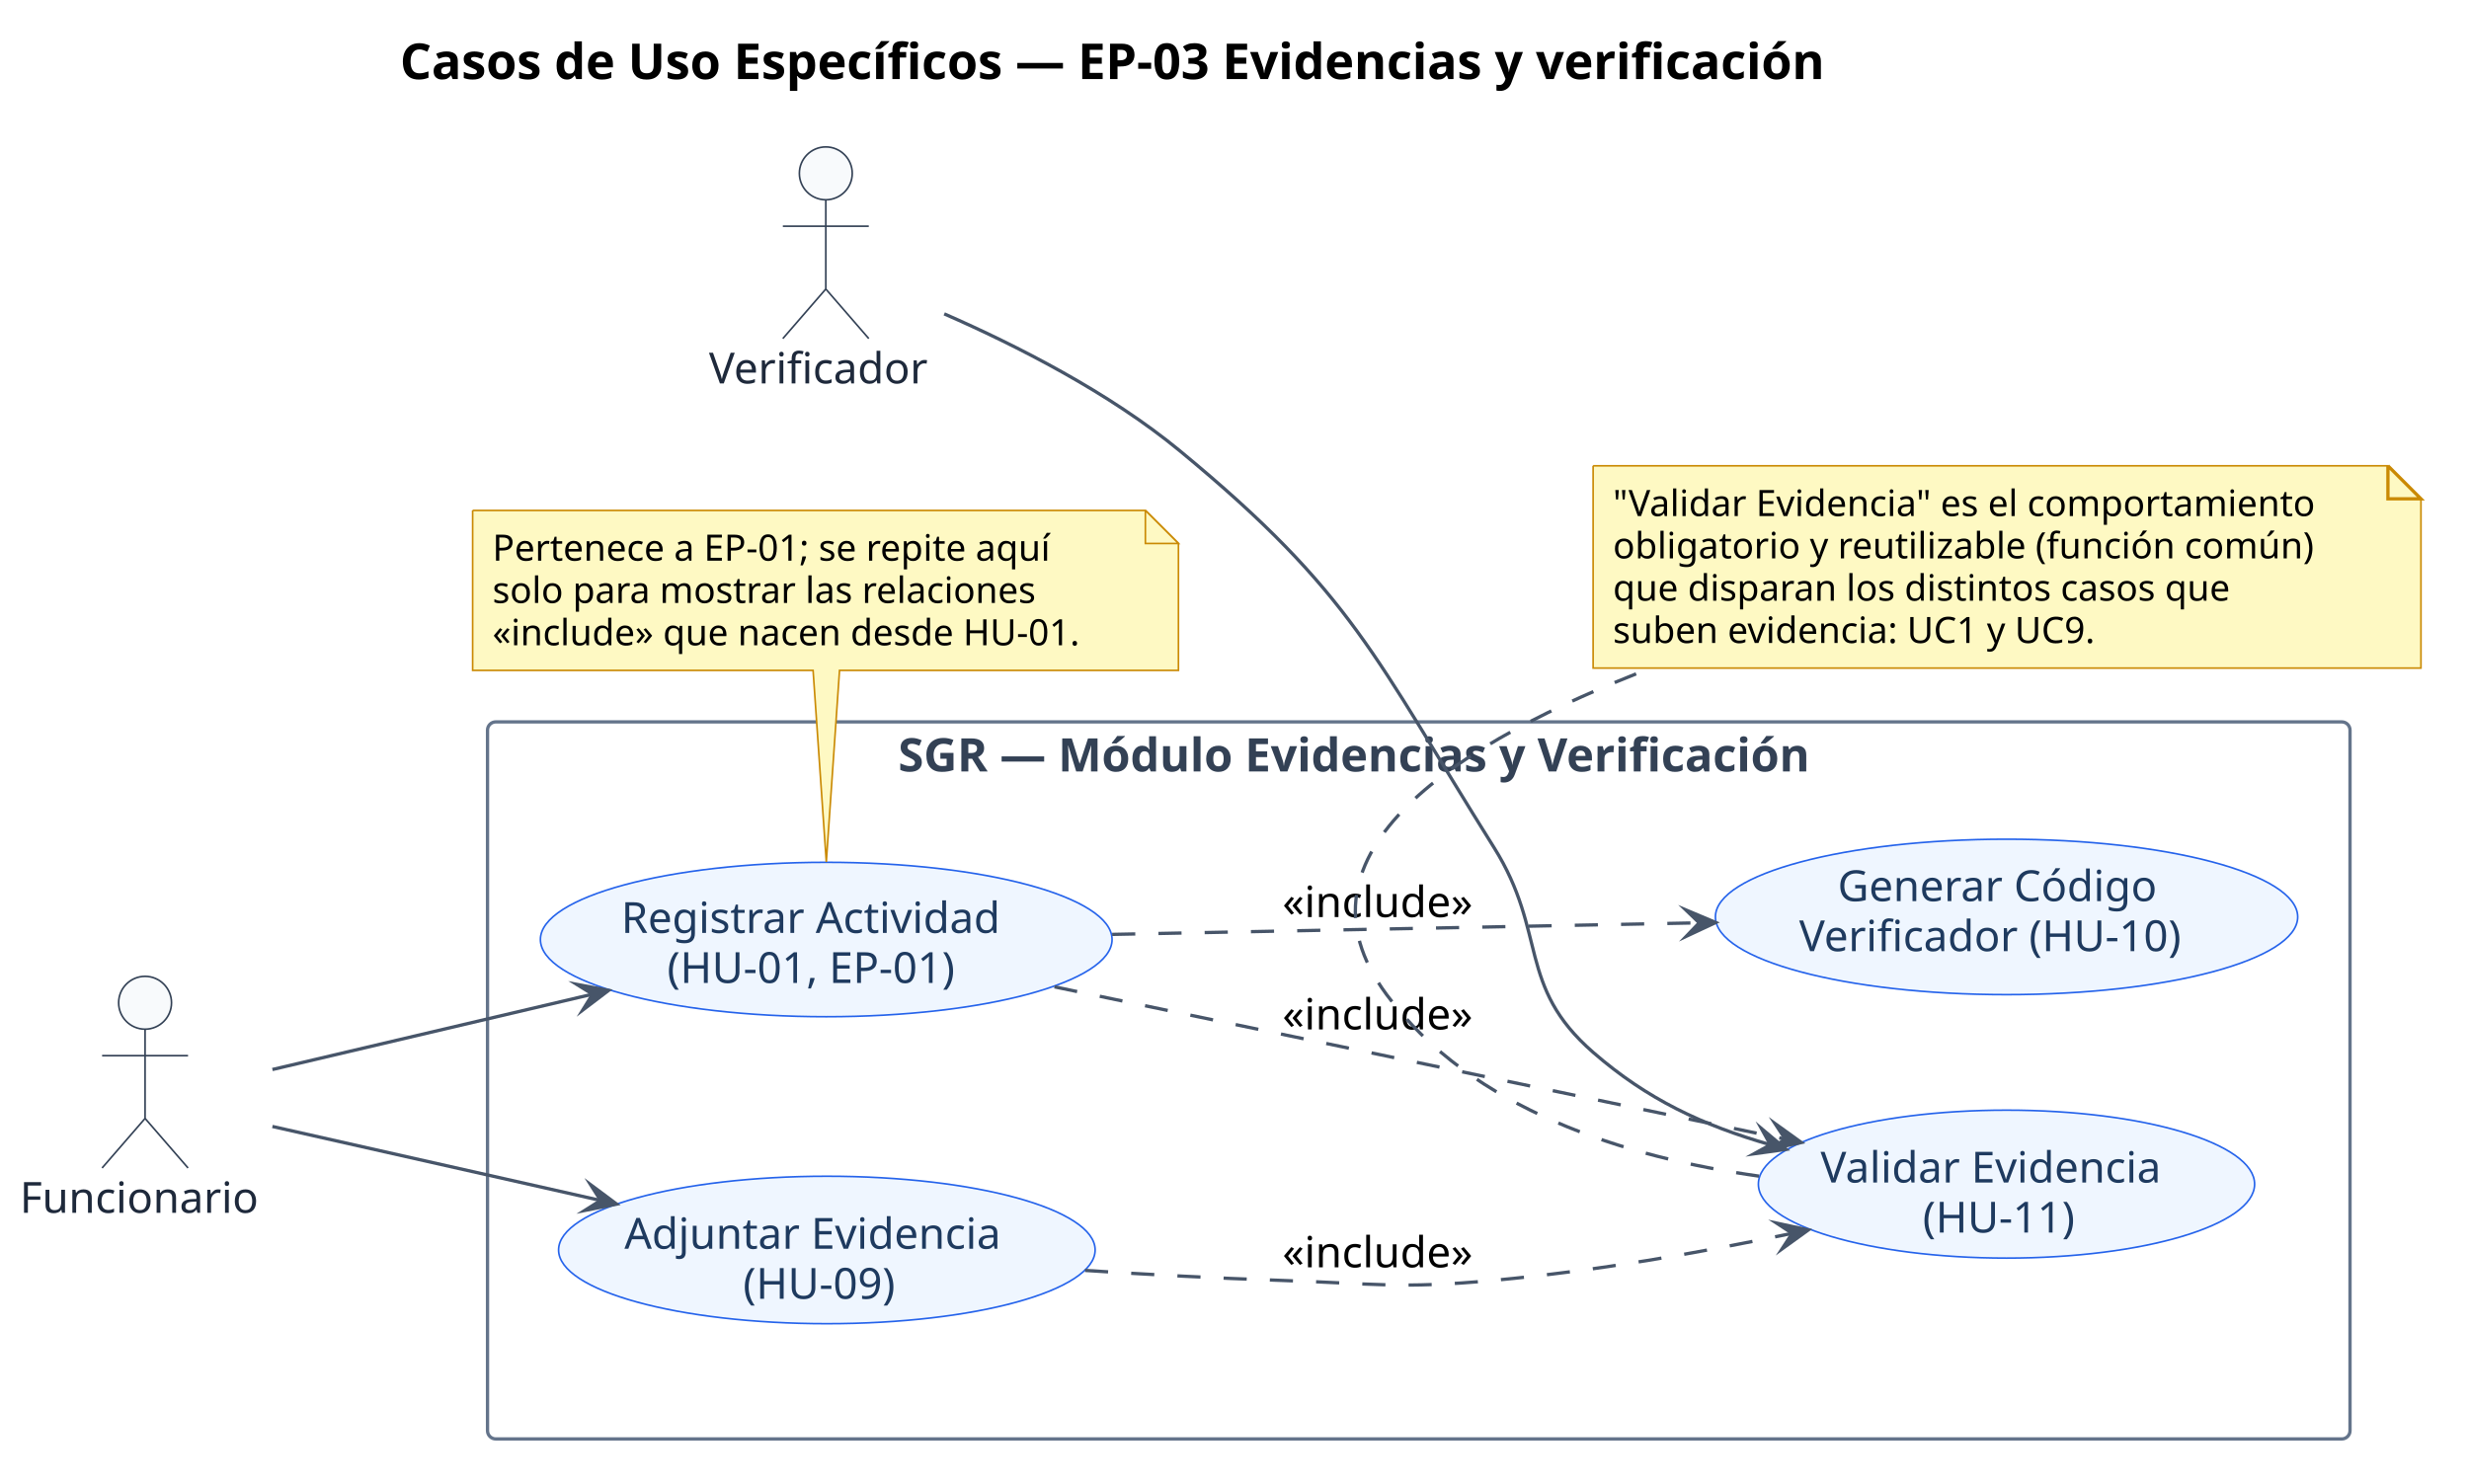
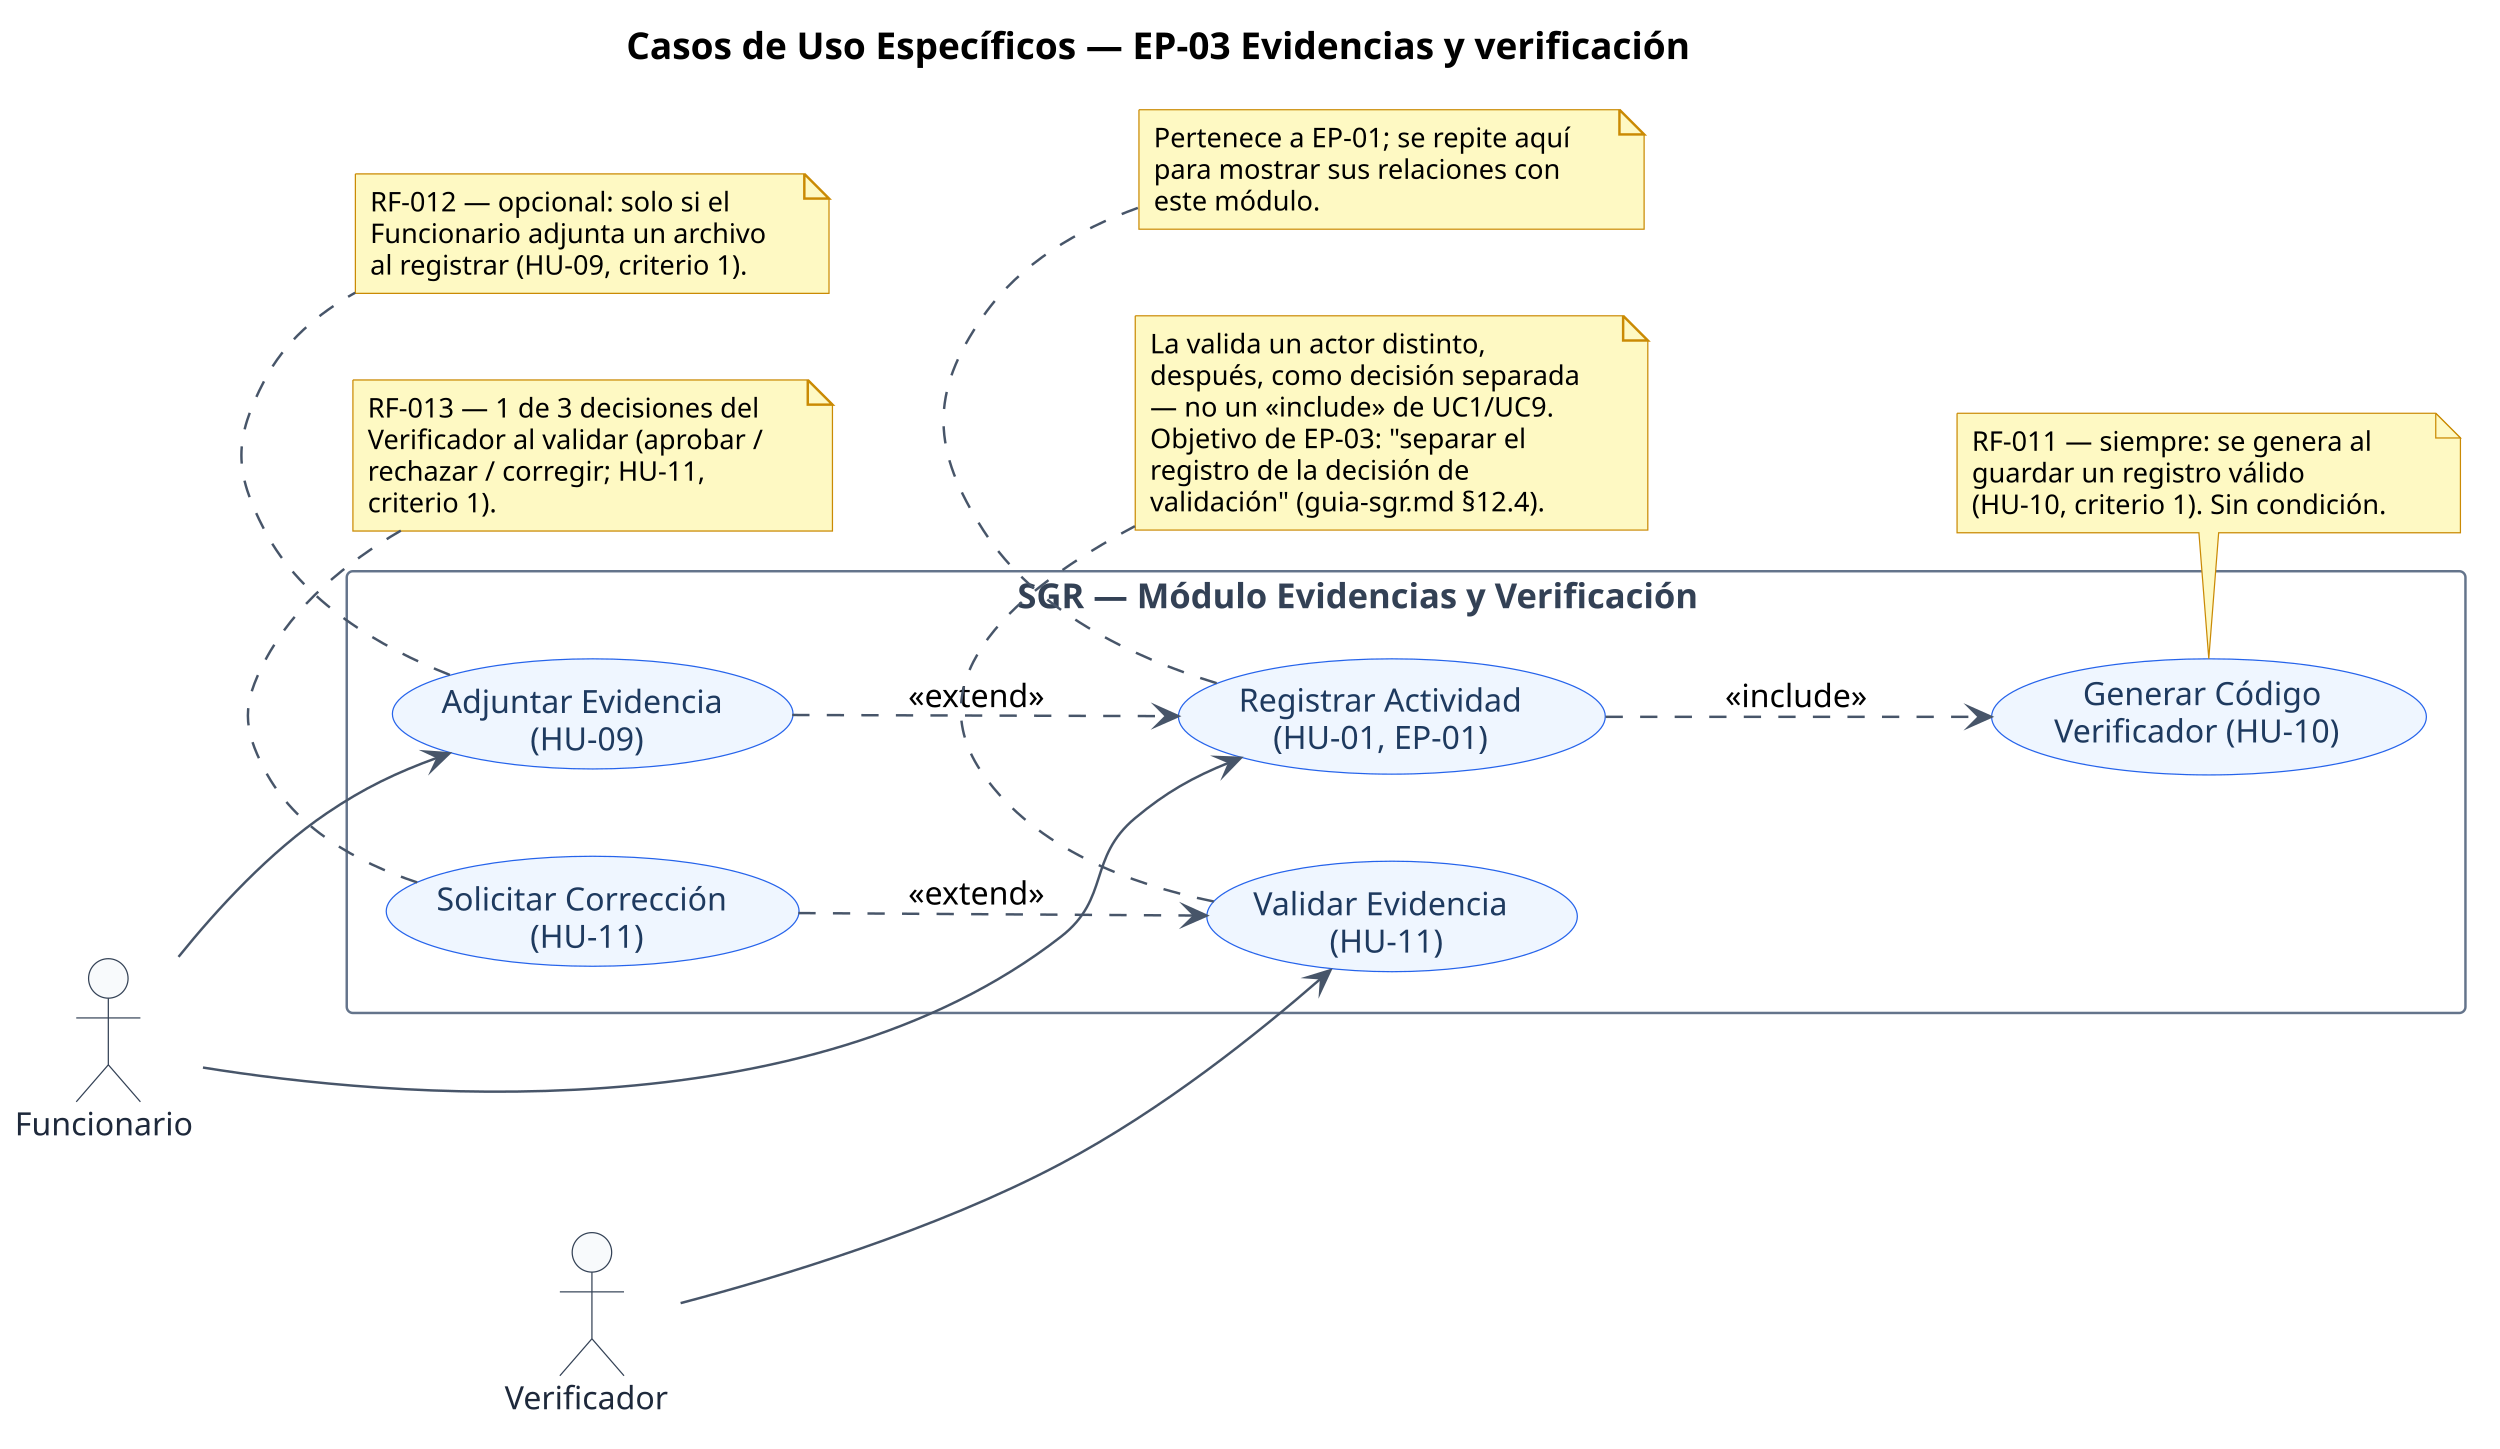
- <svg xmlns="http://www.w3.org/2000/svg" version="1.1" data-diagram-type="DESCRIPTION" style="width:747px;height:449px;background:#FFFFFF;" width="747px" height="449px" viewBox="0 0 747 449" zoomAndPan="magnify" preserveAspectRatio="none" contentStyleType="text/css">
+ <svg xmlns="http://www.w3.org/2000/svg" version="1.1" data-diagram-type="DESCRIPTION" style="width:1013px;height:587px;background:#FFFFFF;" width="1013px" height="587px" viewBox="0 0 1013 587" zoomAndPan="magnify" preserveAspectRatio="none" contentStyleType="text/css">
  <defs />
  <g font-family="sans-serif" lengthAdjust="spacing">
    <g class="title" data-source-line="2">
-       <text x="121.01" y="23.923" fill="#000" font-size="15" textLength="498.45" font-weight="700">Casos de Uso Específicos — EP-03 Evidencias y verificación</text>
+       <text x="253.775" y="23.923" fill="#000" font-size="15" textLength="498.45" font-weight="700">Casos de Uso Específicos — EP-03 Evidencias y verificación</text>
    </g>
    <g class="cluster" data-qualified-name="SGR . M.dulo Evidencias y Verificaci.n" id="ent0003" data-source-line="7">
-       <rect x="147.5" y="218.461" width="563.5" height="217" fill="none" style="stroke:#64748B;stroke-width:1;" rx="2.5" ry="2.5" />
-       <text x="271.747" y="233.456" fill="#334155" font-size="14" textLength="315.007" font-weight="700">SGR — Módulo Evidencias y Verificación</text>
+       <rect x="140.5" y="231.461" width="858.5" height="179" fill="none" style="stroke:#64748B;stroke-width:1;" rx="2.5" ry="2.5" />
+       <text x="412.247" y="246.456" fill="#334155" font-size="14" textLength="315.007" font-weight="700">SGR — Módulo Evidencias y Verificación</text>
    </g>
    <g class="entity" data-qualified-name="SGR . M.dulo Evidencias y Verificaci.n.UC1" id="ent0004" data-source-line="8">
-       <ellipse cx="249.979" cy="284.323" rx="86.479" ry="23.363" fill="#EFF6FF" style="stroke:#2563EB;stroke-width:0.5;" />
-       <text x="187.94" y="282.332" fill="#1E3A5F" font-size="13" textLength="124.078">Registrar Actividad</text>
-       <text x="201.87" y="297.464" fill="#1E3A5F" font-size="13" textLength="96.218">(HU-01, EP-01)</text>
+       <ellipse cx="563.979" cy="290.323" rx="86.479" ry="23.363" fill="#EFF6FF" style="stroke:#2563EB;stroke-width:0.5;" />
+       <text x="501.94" y="288.332" fill="#1E3A5F" font-size="13" textLength="124.078">Registrar Actividad</text>
+       <text x="515.87" y="303.464" fill="#1E3A5F" font-size="13" textLength="96.218">(HU-01, EP-01)</text>
    </g>
    <g class="entity" data-qualified-name="SGR . M.dulo Evidencias y Verificaci.n.UC9" id="ent0005" data-source-line="9">
-       <ellipse cx="250.168" cy="378.272" rx="81.168" ry="22.311" fill="#EFF6FF" style="stroke:#2563EB;stroke-width:0.5;" />
-       <text x="188.913" y="377.908" fill="#1E3A5F" font-size="13" textLength="122.51">Adjuntar Evidencia</text>
-       <text x="224.835" y="393.041" fill="#1E3A5F" font-size="13" textLength="50.667">(HU-09)</text>
+       <ellipse cx="240.168" cy="289.272" rx="81.168" ry="22.311" fill="#EFF6FF" style="stroke:#2563EB;stroke-width:0.5;" />
+       <text x="178.913" y="288.908" fill="#1E3A5F" font-size="13" textLength="122.51">Adjuntar Evidencia</text>
+       <text x="214.835" y="304.041" fill="#1E3A5F" font-size="13" textLength="50.667">(HU-09)</text>
    </g>
    <g class="entity" data-qualified-name="SGR . M.dulo Evidencias y Verificaci.n.UC10" id="ent0006" data-source-line="10">
-       <ellipse cx="607.087" cy="277.481" rx="88.087" ry="23.52" fill="#EFF6FF" style="stroke:#2563EB;stroke-width:0.5;" />
-       <text x="555.988" y="272.706" fill="#1E3A5F" font-size="13" textLength="102.197">Generar Código</text>
-       <text x="544.337" y="287.839" fill="#1E3A5F" font-size="13" textLength="125.5">Verificador (HU-10)</text>
+       <ellipse cx="895.087" cy="290.481" rx="88.087" ry="23.52" fill="#EFF6FF" style="stroke:#2563EB;stroke-width:0.5;" />
+       <text x="843.988" y="285.706" fill="#1E3A5F" font-size="13" textLength="102.197">Generar Código</text>
+       <text x="832.337" y="300.839" fill="#1E3A5F" font-size="13" textLength="125.5">Verificador (HU-10)</text>
    </g>
    <g class="entity" data-qualified-name="SGR . M.dulo Evidencias y Verificaci.n.UC11" id="ent0007" data-source-line="11">
-       <ellipse cx="607.068" cy="358.347" rx="75.068" ry="22.386" fill="#EFF6FF" style="stroke:#2563EB;stroke-width:0.5;" />
-       <text x="550.811" y="357.863" fill="#1E3A5F" font-size="13" textLength="112.512">Validar Evidencia</text>
-       <text x="581.734" y="372.996" fill="#1E3A5F" font-size="13" textLength="50.667">(HU-11)</text>
+       <ellipse cx="564.068" cy="371.347" rx="75.068" ry="22.386" fill="#EFF6FF" style="stroke:#2563EB;stroke-width:0.5;" />
+       <text x="507.811" y="370.863" fill="#1E3A5F" font-size="13" textLength="112.512">Validar Evidencia</text>
+       <text x="538.734" y="385.996" fill="#1E3A5F" font-size="13" textLength="50.667">(HU-11)</text>
+     </g>
+     <g class="entity" data-qualified-name="SGR . M.dulo Evidencias y Verificaci.n.UC11B" id="ent0008" data-source-line="12">
+       <ellipse cx="240.139" cy="369.247" rx="83.639" ry="22.286" fill="#EFF6FF" style="stroke:#2563EB;stroke-width:0.5;" />
+       <text x="176.865" y="368.924" fill="#1E3A5F" font-size="13" textLength="126.547">Solicitar Corrección</text>
+       <text x="214.805" y="384.056" fill="#1E3A5F" font-size="13" textLength="50.667">(HU-11)</text>
    </g>
    <g class="entity" data-qualified-name="FUN" id="ent0001" data-source-line="4">
-       <ellipse cx="43.892" cy="303.461" rx="8" ry="8" fill="#F8FAFC" style="stroke:#334155;stroke-width:0.5;" />
-       <path d="M43.892,311.461 L43.892,338.461 M30.892,319.461 L56.892,319.461 M43.892,338.461 L30.892,353.461 M43.892,338.461 L56.892,353.461" style="stroke:#334155;stroke-width:0.5;" fill="none" />
-       <text x="6" y="367.028" fill="#1E293B" font-size="13" textLength="75.785">Funcionario</text>
+       <ellipse cx="43.892" cy="396.461" rx="8" ry="8" fill="#F8FAFC" style="stroke:#334155;stroke-width:0.5;" />
+       <path d="M43.892,404.461 L43.892,431.461 M30.892,412.461 L56.892,412.461 M43.892,431.461 L30.892,446.461 M43.892,431.461 L56.892,446.461" style="stroke:#334155;stroke-width:0.5;" fill="none" />
+       <text x="6" y="460.028" fill="#1E293B" font-size="13" textLength="75.785">Funcionario</text>
    </g>
    <g class="entity" data-qualified-name="VER" id="ent0002" data-source-line="5">
-       <ellipse cx="249.85" cy="52.461" rx="8" ry="8" fill="#F8FAFC" style="stroke:#334155;stroke-width:0.5;" />
-       <path d="M249.85,60.461 L249.85,87.461 M236.85,68.461 L262.85,68.461 M249.85,87.461 L236.85,102.461 M249.85,87.461 L262.85,102.461" style="stroke:#334155;stroke-width:0.5;" fill="none" />
-       <text x="214.5" y="116.028" fill="#1E293B" font-size="13" textLength="70.7">Verificador</text>
+       <ellipse cx="239.85" cy="507.461" rx="8" ry="8" fill="#F8FAFC" style="stroke:#334155;stroke-width:0.5;" />
+       <path d="M239.85,515.461 L239.85,542.461 M226.85,523.461 L252.85,523.461 M239.85,542.461 L226.85,557.461 M239.85,542.461 L252.85,557.461" style="stroke:#334155;stroke-width:0.5;" fill="none" />
+       <text x="204.5" y="571.028" fill="#1E293B" font-size="13" textLength="70.7">Verificador</text>
    </g>
-     <g class="entity" data-qualified-name="GMN14" id="ent0015" data-source-line="23">
-       <path d="M143,154.461 L143,202.875 A0,0 0 0 0 143,202.875 L246,202.875 L250,260.861 L254,202.875 L356.538,202.875 A0,0 0 0 0 356.538,202.875 L356.538,164.461 L346.538,154.461 L143,154.461 A0,0 0 0 0 143,154.461" style="stroke:#CA8A04;stroke-width:0.5;" fill="#FEF9C3" />
-       <path d="M346.538,154.461 L346.538,164.461 L356.538,164.461 L346.538,154.461" style="stroke:#CA8A04;stroke-width:0.5;" fill="#FEF9C3" />
-       <text x="149" y="169.671" fill="#000" font-size="11" textLength="183.697">Pertenece a EP-01; se repite aquí</text>
-       <text x="149" y="182.476" fill="#000" font-size="11" textLength="176.414">solo para mostrar las relaciones</text>
-       <text x="149" y="195.281" fill="#000" font-size="11" textLength="192.538">«include» que nacen desde HU-01.</text>
+     <g class="entity" data-qualified-name="GMN15" id="ent0016" data-source-line="24">
+       <path d="M461.5,44.461 L461.5,92.875 L666.197,92.875 L666.197,54.461 L656.197,44.461 L461.5,44.461" style="stroke:#CA8A04;stroke-width:0.5;" fill="#FEF9C3" />
+       <path d="M656.197,44.461 L656.197,54.461 L666.197,54.461 L656.197,44.461" style="stroke:#CA8A04;stroke-width:1;" fill="#FEF9C3" />
+       <text x="467.5" y="59.671" fill="#000" font-size="11" textLength="183.697">Pertenece a EP-01; se repite aquí</text>
+       <text x="467.5" y="72.476" fill="#000" font-size="11" textLength="176.822">para mostrar sus relaciones con</text>
+       <text x="467.5" y="85.281" fill="#000" font-size="11" textLength="71.758">este módulo.</text>
    </g>
-     <g class="entity" data-qualified-name="GMN17" id="ent0018" data-source-line="29">
-       <path d="M482,140.961 L482,202.18 L732.469,202.18 L732.469,150.961 L722.469,140.961 L482,140.961" style="stroke:#CA8A04;stroke-width:0.5;" fill="#FEF9C3" />
-       <path d="M722.469,140.961 L722.469,150.961 L732.469,150.961 L722.469,140.961" style="stroke:#CA8A04;stroke-width:1;" fill="#FEF9C3" />
-       <text x="488" y="156.171" fill="#000" font-size="11" textLength="229.469">"Validar Evidencia" es el comportamiento</text>
-       <text x="488" y="168.976" fill="#000" font-size="11" textLength="227.101">obligatorio y reutilizable (función común)</text>
-       <text x="488" y="181.781" fill="#000" font-size="11" textLength="200.036">que disparan los distintos casos que</text>
-       <text x="488" y="194.585" fill="#000" font-size="11" textLength="159.484">suben evidencia: UC1 y UC9.</text>
+     <g class="entity" data-qualified-name="GMN18" id="ent0019" data-source-line="30">
+       <path d="M793,167.461 L793,215.875 A0,0 0 0 0 793,215.875 L891,215.875 L895,266.871 L899,215.875 L996.966,215.875 A0,0 0 0 0 996.966,215.875 L996.966,177.461 L986.966,167.461 L793,167.461 A0,0 0 0 0 793,167.461" style="stroke:#CA8A04;stroke-width:0.5;" fill="#FEF9C3" />
+       <path d="M986.966,167.461 L986.966,177.461 L996.966,177.461 L986.966,167.461" style="stroke:#CA8A04;stroke-width:0.5;" fill="#FEF9C3" />
+       <text x="799" y="182.671" fill="#000" font-size="11" textLength="176.714">RF-011 — siempre: se genera al</text>
+       <text x="799" y="195.476" fill="#000" font-size="11" textLength="143.596">guardar un registro válido</text>
+       <text x="799" y="208.281" fill="#000" font-size="11" textLength="182.966">(HU-10, criterio 1). Sin condición.</text>
    </g>
-     <g class="link" data-entity-1="ent0001" data-entity-2="ent0004" id="lnk8" data-source-line="14" data-link-type="dependency">
-       <path d="M82.42,323.661 C110.83,316.971 145.733,308.756 179.283,300.866" style="stroke:#475569;stroke-width:1;" fill="none" id="FUN-to-UC1" />
-       <polygon points="184.15,299.721,174.473,297.887,179.283,300.866,176.305,305.675,184.15,299.721" fill="#475569" style="stroke:#475569;stroke-width:1;stroke-linejoin:miter;stroke-miterlimit:10;" />
+     <g class="entity" data-qualified-name="GMN21" id="ent0022" data-source-line="36">
+       <path d="M144,70.461 L144,118.875 L335.914,118.875 L335.914,80.461 L325.914,70.461 L144,70.461" style="stroke:#CA8A04;stroke-width:0.5;" fill="#FEF9C3" />
+       <path d="M325.914,70.461 L325.914,80.461 L335.914,80.461 L325.914,70.461" style="stroke:#CA8A04;stroke-width:1;" fill="#FEF9C3" />
+       <text x="150" y="85.671" fill="#000" font-size="11" textLength="158.297">RF-012 — opcional: solo si el</text>
+       <text x="150" y="98.476" fill="#000" font-size="11" textLength="170.914">Funcionario adjunta un archivo</text>
+       <text x="150" y="111.281" fill="#000" font-size="11" textLength="166.821">al registrar (HU-09, criterio 1).</text>
    </g>
-     <g class="link" data-entity-1="ent0001" data-entity-2="ent0005" id="lnk9" data-source-line="15" data-link-type="dependency">
-       <path d="M82.42,340.901 C111.52,347.461 147.653,355.611 181.703,363.291" style="stroke:#475569;stroke-width:1;" fill="none" id="FUN-to-UC9" />
-       <polygon points="186.58,364.391,178.681,358.509,181.703,363.291,176.92,366.313,186.58,364.391" fill="#475569" style="stroke:#475569;stroke-width:1;stroke-linejoin:miter;stroke-miterlimit:10;" />
+     <g class="entity" data-qualified-name="GMN24" id="ent0025" data-source-line="42">
+       <path d="M143,153.961 L143,215.18 L337.309,215.18 L337.309,163.961 L327.309,153.961 L143,153.961" style="stroke:#CA8A04;stroke-width:0.5;" fill="#FEF9C3" />
+       <path d="M327.309,153.961 L327.309,163.961 L337.309,163.961 L327.309,153.961" style="stroke:#CA8A04;stroke-width:1;" fill="#FEF9C3" />
+       <text x="149" y="169.171" fill="#000" font-size="11" textLength="173.309">RF-013 — 1 de 3 decisiones del</text>
+       <text x="149" y="181.976" fill="#000" font-size="11" textLength="172.434">Verificador al validar (aprobar /</text>
+       <text x="149" y="194.781" fill="#000" font-size="11" textLength="146.926">rechazar / corregir; HU-11,</text>
+       <text x="149" y="207.585" fill="#000" font-size="11" textLength="57.299">criterio 1).</text>
    </g>
-     <g class="link" data-entity-1="ent0002" data-entity-2="ent0007" id="lnk10" data-source-line="16" data-link-type="dependency">
-       <path d="M285.68,94.981 C307.53,104.541 335.57,118.781 357,136.461 C409.47,179.751 415.86,198.831 452,256.461 C468.26,282.391 458.91,298.371 482,318.461 C498.38,332.711 515.106,340.515 535.626,346.435" style="stroke:#475569;stroke-width:1;" fill="none" id="VER-to-UC11" />
-       <polygon points="540.43,347.821,532.891,341.483,535.626,346.435,530.674,349.169,540.43,347.821" fill="#475569" style="stroke:#475569;stroke-width:1;stroke-linejoin:miter;stroke-miterlimit:10;" />
+     <g class="entity" data-qualified-name="GMN27" id="ent0028" data-source-line="49">
+       <path d="M460,127.961 L460,214.789 L667.694,214.789 L667.694,137.961 L657.694,127.961 L460,127.961" style="stroke:#CA8A04;stroke-width:0.5;" fill="#FEF9C3" />
+       <path d="M657.694,127.961 L657.694,137.961 L667.694,137.961 L657.694,127.961" style="stroke:#CA8A04;stroke-width:1;" fill="#FEF9C3" />
+       <text x="466" y="143.171" fill="#000" font-size="11" textLength="146.889">La valida un actor distinto,</text>
+       <text x="466" y="155.976" fill="#000" font-size="11" textLength="186.694">después, como decisión separada</text>
+       <text x="466" y="168.781" fill="#000" font-size="11" textLength="175.855">— no un «include» de UC1/UC9.</text>
+       <text x="466" y="181.585" fill="#000" font-size="11" textLength="165.956">Objetivo de EP-03: "separar el</text>
+       <text x="466" y="194.39" fill="#000" font-size="11" textLength="139.251">registro de la decisión de</text>
+       <text x="466" y="207.195" fill="#000" font-size="11" textLength="176.167">validación" (guia-sgr.md §12.4).</text>
    </g>
-     <g class="link" data-entity-1="ent0004" data-entity-2="ent0006" id="lnk11" data-source-line="18" data-link-type="dependency">
-       <path d="M336.48,282.771 C391.77,281.681 458.531,280.37 514.101,279.27" style="stroke:#475569;stroke-width:1;stroke-dasharray:7,7;" fill="none" id="UC1-to-UC10" />
-       <polygon points="519.1,279.171,510.023,275.35,514.101,279.27,510.181,283.348,519.1,279.171" fill="#475569" style="stroke:#475569;stroke-width:1;stroke-linejoin:miter;stroke-miterlimit:10;" />
-       <text x="388" y="277.528" fill="#000" font-size="13" textLength="63.007">«include»</text>
+     <g class="link" data-entity-1="ent0001" data-entity-2="ent0004" id="lnk9" data-source-line="15" data-link-type="dependency">
+       <path d="M82.24,432.571 C156.85,444.571 326.34,460.261 430,379.461 C449.84,363.991 440.69,347.581 460,331.461 C472.41,321.101 483.132,314.998 498.162,308.948" style="stroke:#475569;stroke-width:1;" fill="none" id="FUN-to-UC1" />
+       <polygon points="502.8,307.081,492.957,306.731,498.162,308.948,495.945,314.152,502.8,307.081" fill="#475569" style="stroke:#475569;stroke-width:1;stroke-linejoin:miter;stroke-miterlimit:10;" />
    </g>
-     <g class="link" data-entity-1="ent0004" data-entity-2="ent0007" id="lnk12" data-source-line="19" data-link-type="dependency">
-       <path d="M319.03,298.641 C384.36,312.261 477.255,331.62 540.115,344.73" style="stroke:#475569;stroke-width:1;stroke-dasharray:7,7;" fill="none" id="UC1-to-UC11" />
-       <polygon points="545.01,345.751,537.016,339.998,540.115,344.73,535.383,347.829,545.01,345.751" fill="#475569" style="stroke:#475569;stroke-width:1;stroke-linejoin:miter;stroke-miterlimit:10;" />
-       <text x="388" y="311.528" fill="#000" font-size="13" textLength="63.007">«include»</text>
+     <g class="link" data-entity-1="ent0001" data-entity-2="ent0005" id="lnk10" data-source-line="16" data-link-type="dependency">
+       <path d="M72.34,387.721 C88.1,368.161 109.35,345.141 132.5,329.461 C147.46,319.321 160.63,313.026 177.42,306.936" style="stroke:#475569;stroke-width:1;" fill="none" id="FUN-to-UC9" />
+       <polygon points="182.12,305.231,172.295,304.539,177.42,306.936,175.023,312.06,182.12,305.231" fill="#475569" style="stroke:#475569;stroke-width:1;stroke-linejoin:miter;stroke-miterlimit:10;" />
    </g>
-     <g class="link" data-entity-1="ent0005" data-entity-2="ent0007" id="lnk13" data-source-line="20" data-link-type="dependency">
-       <path d="M328.27,384.461 C347.45,385.711 367.96,386.831 387,387.461 C415.87,388.411 423.24,390.141 452,387.461 C483.69,384.501 513.686,379.216 542.236,373.236" style="stroke:#475569;stroke-width:1;stroke-dasharray:7,7;" fill="none" id="UC9-to-UC11" />
-       <polygon points="547.13,372.211,537.501,370.141,542.236,373.236,539.141,377.971,547.13,372.211" fill="#475569" style="stroke:#475569;stroke-width:1;stroke-linejoin:miter;stroke-miterlimit:10;" />
-       <text x="388" y="383.528" fill="#000" font-size="13" textLength="63.007">«include»</text>
+     <g class="link" data-entity-1="ent0002" data-entity-2="ent0007" id="lnk11" data-source-line="17" data-link-type="dependency">
+       <path d="M275.79,528.021 C314.76,517.781 379.12,498.461 430,471.461 C471.34,449.521 509.849,418.584 535.319,396.414" style="stroke:#475569;stroke-width:1;" fill="none" id="VER-to-UC11" />
+       <polygon points="539.09,393.131,529.675,396.023,535.319,396.414,534.928,402.057,539.09,393.131" fill="#475569" style="stroke:#475569;stroke-width:1;stroke-linejoin:miter;stroke-miterlimit:10;" />
    </g>
-     <g class="link" data-entity-1="ent0007" data-entity-2="ent0018" id="lnk19" data-source-line="29" data-link-type="association">
-       <path d="M532.21,355.931 C491.92,350.271 445.31,335.871 419.5,300.961 C387.69,257.931 441.83,224.231 499.98,202.001" style="stroke:#475569;stroke-width:1;stroke-dasharray:7,7;" fill="none" id="UC11-GMN17" />
+     <g class="link" data-entity-1="ent0004" data-entity-2="ent0006" id="lnk12" data-source-line="19" data-link-type="dependency">
+       <path d="M650.58,290.461 C698.66,290.461 753.52,290.461 801.84,290.461" style="stroke:#475569;stroke-width:1;stroke-dasharray:7,7;" fill="none" id="UC1-to-UC10" />
+       <polygon points="806.84,290.461,797.84,286.461,801.84,290.461,797.84,294.461,806.84,290.461" fill="#475569" style="stroke:#475569;stroke-width:1;stroke-linejoin:miter;stroke-miterlimit:10;" />
+       <text x="699" y="286.528" fill="#000" font-size="13" textLength="63.007">«include»</text>
+     </g>
+     <g class="link" data-entity-1="ent0005" data-entity-2="ent0004" id="lnk13" data-source-line="20" data-link-type="dependency">
+       <path d="M321.01,289.711 C368.6,289.861 423.95,290.025 472.48,290.175" style="stroke:#475569;stroke-width:1;stroke-dasharray:7,7;" fill="none" id="UC9-to-UC1" />
+       <polygon points="477.48,290.191,468.492,286.163,472.48,290.175,468.468,294.163,477.48,290.191" fill="#475569" style="stroke:#475569;stroke-width:1;stroke-linejoin:miter;stroke-miterlimit:10;" />
+       <text x="368" y="286.528" fill="#000" font-size="13" textLength="61.185">«extend»</text>
+     </g>
+     <g class="link" data-entity-1="ent0008" data-entity-2="ent0007" id="lnk14" data-source-line="21" data-link-type="dependency">
+       <path d="M323.5,369.971 C374.56,370.291 434.56,370.66 483.96,370.97" style="stroke:#475569;stroke-width:1;stroke-dasharray:7,7;" fill="none" id="UC11B-to-UC11" />
+       <polygon points="488.96,371.001,479.985,366.945,483.96,370.97,479.935,374.944,488.96,371.001" fill="#475569" style="stroke:#475569;stroke-width:1;stroke-linejoin:miter;stroke-miterlimit:10;" />
+       <text x="368" y="366.528" fill="#000" font-size="13" textLength="61.185">«extend»</text>
+     </g>
+     <g class="link" data-entity-1="ent0004" data-entity-2="ent0016" id="lnk17" data-source-line="24" data-link-type="association">
+       <path d="M492.99,276.831 C458.22,266.191 419.42,247.501 398.5,214.961 C377.59,182.441 376.26,159.591 398.5,127.961 C413.43,106.731 436.69,93.041 461.1,84.221" style="stroke:#475569;stroke-width:1;stroke-dasharray:7,7;" fill="none" id="UC1-GMN15" />
+     </g>
+     <g class="link" data-entity-1="ent0005" data-entity-2="ent0022" id="lnk23" data-source-line="36" data-link-type="association">
+       <path d="M182.29,273.481 C153.82,262.231 122.39,243.871 107.25,214.961 C94.67,190.941 94.67,177.981 107.25,153.961 C115.33,138.521 128.7,127.081 143.92,118.611" style="stroke:#475569;stroke-width:1;stroke-dasharray:7,7;" fill="none" id="UC9-GMN21" />
+     </g>
+     <g class="link" data-entity-1="ent0008" data-entity-2="ent0025" id="lnk26" data-source-line="42" data-link-type="association">
+       <path d="M169.05,357.551 C144.25,349.331 119.54,335.431 107.25,311.961 C98.18,294.641 98.18,285.281 107.25,267.961 C119.19,245.171 140.4,227.821 162.41,215.011" style="stroke:#475569;stroke-width:1;stroke-dasharray:7,7;" fill="none" id="UC11B-GMN24" />
+     </g>
+     <g class="link" data-entity-1="ent0007" data-entity-2="ent0028" id="lnk29" data-source-line="49" data-link-type="association">
+       <path d="M491.84,365.291 C457.66,358.321 419.74,343.831 398.5,313.961 C370.43,274.491 411.59,238.921 459.87,213.201" style="stroke:#475569;stroke-width:1;stroke-dasharray:7,7;" fill="none" id="UC11-GMN27" />
    </g>
  </g>
</svg>
